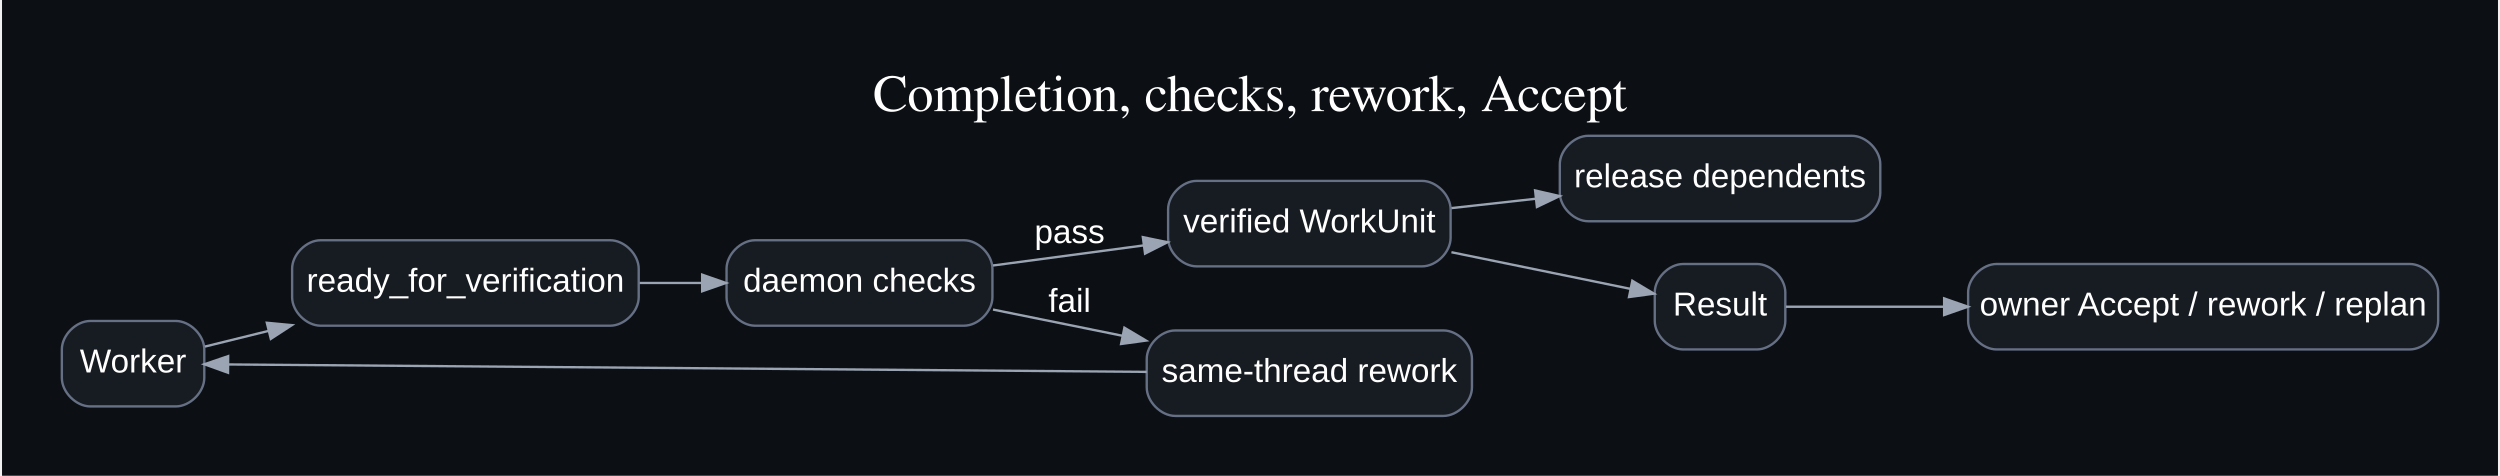
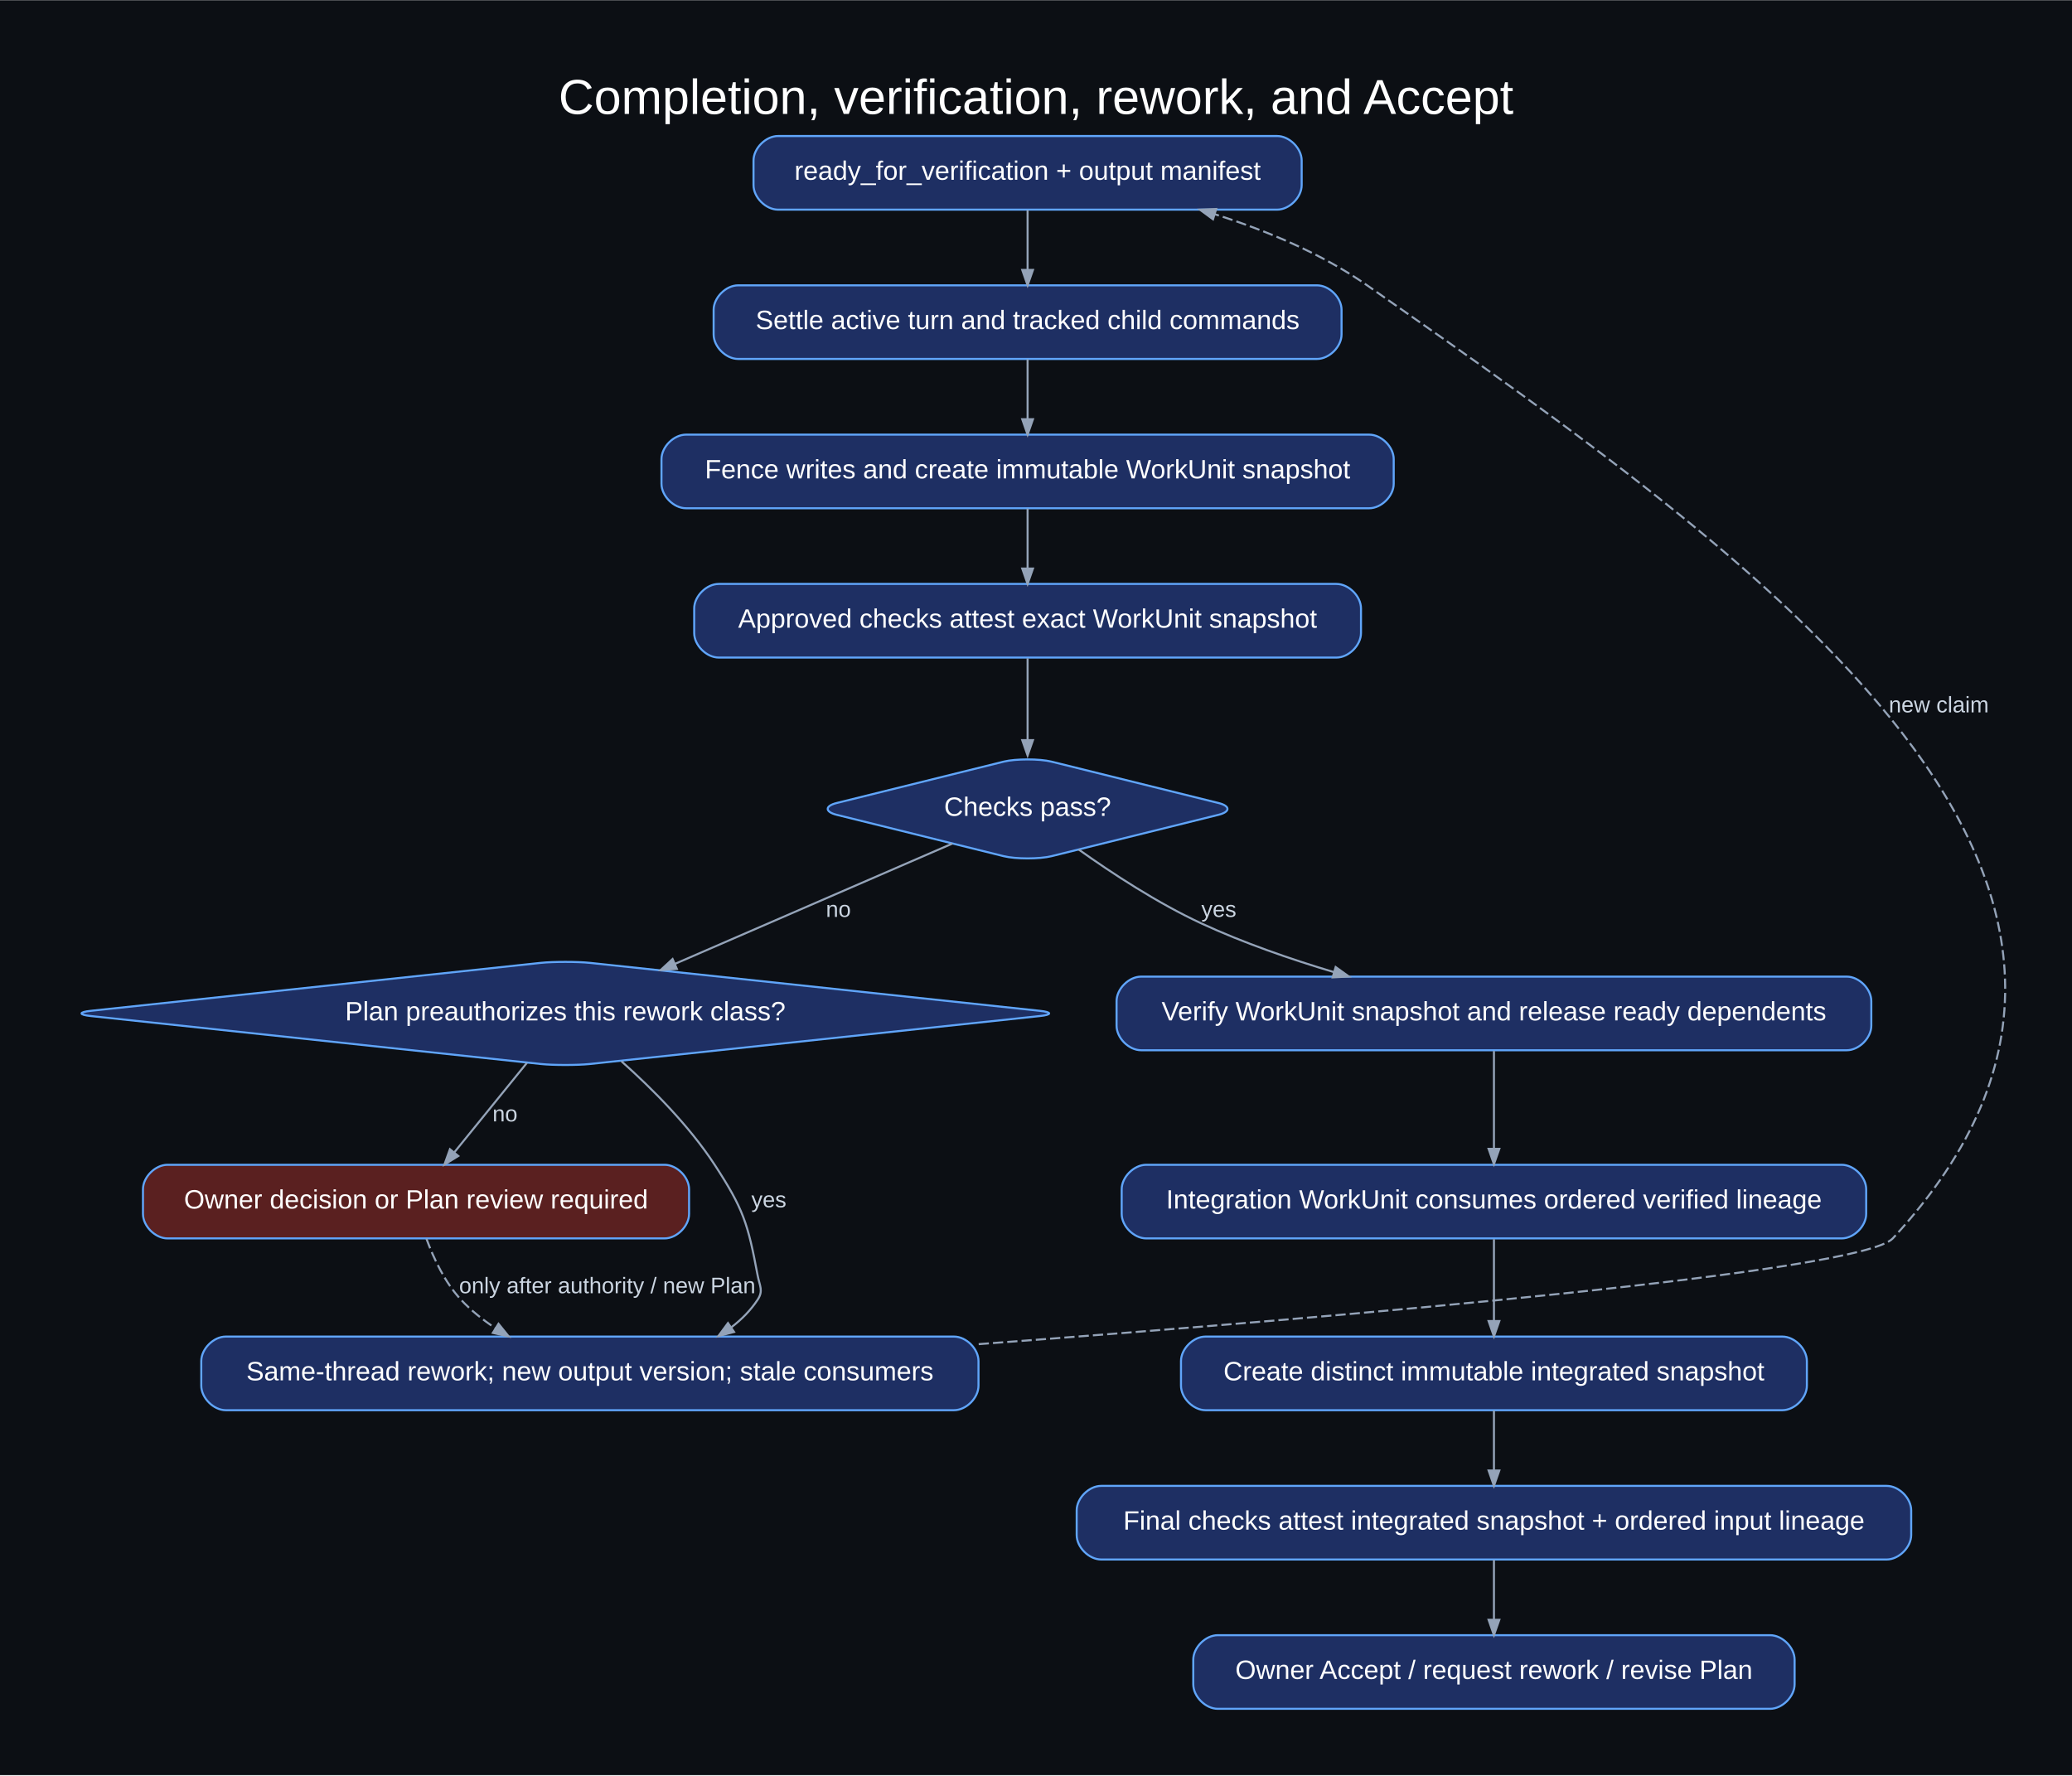
- <svg xmlns="http://www.w3.org/2000/svg" width="1051pt" height="200pt" viewBox="0.00 0.00 1051.40 200.40">
-   <g id="graph0" class="graph" transform="scale(1 1) rotate(0) translate(25.2 175.2)">
-     <polygon fill="#0c0f14" stroke="transparent" points="-25.2,25.2 -25.2,-175.2 1026.2,-175.2 1026.2,25.2 -25.2,25.2" />
-     <text text-anchor="middle" x="500.5" y="-128.4" font-family="Times,serif" font-size="22.00" fill="white">Completion, checks, rework, Accept</text>
+ <svg xmlns="http://www.w3.org/2000/svg" width="1013pt" height="868pt" viewBox="0.00 0.00 1013.02 867.80">
+   <g id="graph0" class="graph" transform="scale(1 1) rotate(0) translate(32.4 835.4)">
+     <polygon fill="#0c0f14" stroke="transparent" points="-32.4,32.4 -32.4,-835.4 980.62,-835.4 980.62,32.4 -32.4,32.4" />
+     <text text-anchor="middle" x="474.11" y="-779.8" font-family="Arial" font-size="24.00" fill="white">Completion, verification, rework, and Accept</text>
    <g id="node1" class="node">
-       <path fill="#171b22" stroke="#667085" d="M48,-40C48,-40 12,-40 12,-40 6,-40 0,-34 0,-28 0,-28 0,-16 0,-16 0,-10 6,-4 12,-4 12,-4 48,-4 48,-4 54,-4 60,-10 60,-16 60,-16 60,-28 60,-28 60,-34 54,-40 48,-40" />
-       <text text-anchor="middle" x="30" y="-18.3" font-family="Arial" font-size="14.00" fill="white">Worker</text>
+       <path fill="#1e2f63" stroke="#60a5fa" d="M592,-769C592,-769 348,-769 348,-769 342,-769 336,-763 336,-757 336,-757 336,-745 336,-745 336,-739 342,-733 348,-733 348,-733 592,-733 592,-733 598,-733 604,-739 604,-745 604,-745 604,-757 604,-757 604,-763 598,-769 592,-769" />
+       <text text-anchor="middle" x="470" y="-747.6" font-family="Arial" font-size="13.00" fill="white">ready_for_verification + output manifest</text>
    </g>
    <g id="node2" class="node">
-       <path fill="#171b22" stroke="#667085" d="M231,-74C231,-74 109,-74 109,-74 103,-74 97,-68 97,-62 97,-62 97,-50 97,-50 97,-44 103,-38 109,-38 109,-38 231,-38 231,-38 237,-38 243,-44 243,-50 243,-50 243,-62 243,-62 243,-68 237,-74 231,-74" />
-       <text text-anchor="middle" x="170" y="-52.3" font-family="Arial" font-size="14.00" fill="white">ready_for_verification</text>
+       <path fill="#1e2f63" stroke="#60a5fa" d="M611.5,-696C611.5,-696 328.5,-696 328.5,-696 322.5,-696 316.5,-690 316.5,-684 316.5,-684 316.5,-672 316.5,-672 316.5,-666 322.5,-660 328.5,-660 328.5,-660 611.5,-660 611.5,-660 617.5,-660 623.5,-666 623.5,-672 623.5,-672 623.5,-684 623.5,-684 623.5,-690 617.5,-696 611.5,-696" />
+       <text text-anchor="middle" x="470" y="-674.6" font-family="Arial" font-size="13.00" fill="white">Settle active turn and tracked child commands</text>
    </g>
    <g id="edge1" class="edge">
-       <path fill="none" stroke="#9aa4b2" d="M60.27,-29.21C68.31,-31.19 77.45,-33.44 86.93,-35.78" />
-       <polygon fill="#9aa4b2" stroke="#9aa4b2" points="86.35,-39.24 96.9,-38.24 88.03,-32.45 86.35,-39.24" />
+       <path fill="none" stroke="#94a3b8" d="M470,-732.81C470,-724.09 470,-713.34 470,-703.75" />
+       <polygon fill="#94a3b8" stroke="#94a3b8" points="472.63,-703.53 470,-696.03 467.38,-703.53 472.63,-703.53" />
    </g>
    <g id="node3" class="node">
-       <path fill="#171b22" stroke="#667085" d="M380,-74C380,-74 292,-74 292,-74 286,-74 280,-68 280,-62 280,-62 280,-50 280,-50 280,-44 286,-38 292,-38 292,-38 380,-38 380,-38 386,-38 392,-44 392,-50 392,-50 392,-62 392,-62 392,-68 386,-74 380,-74" />
-       <text text-anchor="middle" x="336" y="-52.3" font-family="Arial" font-size="14.00" fill="white">daemon checks</text>
+       <path fill="#1e2f63" stroke="#60a5fa" d="M637,-623C637,-623 303,-623 303,-623 297,-623 291,-617 291,-611 291,-611 291,-599 291,-599 291,-593 297,-587 303,-587 303,-587 637,-587 637,-587 643,-587 649,-593 649,-599 649,-599 649,-611 649,-611 649,-617 643,-623 637,-623" />
+       <text text-anchor="middle" x="470" y="-601.6" font-family="Arial" font-size="13.00" fill="white">Fence writes and create immutable WorkUnit snapshot</text>
    </g>
    <g id="edge2" class="edge">
-       <path fill="none" stroke="#9aa4b2" d="M243.41,-56C252.17,-56 261.07,-56 269.72,-56" />
-       <polygon fill="#9aa4b2" stroke="#9aa4b2" points="269.73,-59.5 279.73,-56 269.73,-52.5 269.73,-59.5" />
+       <path fill="none" stroke="#94a3b8" d="M470,-659.81C470,-651.09 470,-640.34 470,-630.75" />
+       <polygon fill="#94a3b8" stroke="#94a3b8" points="472.63,-630.53 470,-623.03 467.38,-630.53 472.63,-630.53" />
    </g>
    <g id="node4" class="node">
-       <path fill="#171b22" stroke="#667085" d="M582,-36C582,-36 469,-36 469,-36 463,-36 457,-30 457,-24 457,-24 457,-12 457,-12 457,-6 463,0 469,0 469,0 582,0 582,0 588,0 594,-6 594,-12 594,-12 594,-24 594,-24 594,-30 588,-36 582,-36" />
-       <text text-anchor="middle" x="525.5" y="-14.3" font-family="Arial" font-size="14.00" fill="white">same-thread rework</text>
+       <path fill="#1e2f63" stroke="#60a5fa" d="M621,-550C621,-550 319,-550 319,-550 313,-550 307,-544 307,-538 307,-538 307,-526 307,-526 307,-520 313,-514 319,-514 319,-514 621,-514 621,-514 627,-514 633,-520 633,-526 633,-526 633,-538 633,-538 633,-544 627,-550 621,-550" />
+       <text text-anchor="middle" x="470" y="-528.6" font-family="Arial" font-size="13.00" fill="white">Approved checks attest exact WorkUnit snapshot</text>
    </g>
    <g id="edge3" class="edge">
-       <path fill="none" stroke="#9aa4b2" d="M392.24,-44.8C409.29,-41.35 428.39,-37.48 446.65,-33.78" />
-       <polygon fill="#9aa4b2" stroke="#9aa4b2" points="447.59,-37.16 456.7,-31.74 446.2,-30.3 447.59,-37.16" />
-       <text text-anchor="middle" x="424.5" y="-43.8" font-family="Arial" font-size="14.00" fill="white">fail</text>
+       <path fill="none" stroke="#94a3b8" d="M470,-586.81C470,-578.09 470,-567.34 470,-557.75" />
+       <polygon fill="#94a3b8" stroke="#94a3b8" points="472.63,-557.53 470,-550.03 467.38,-557.53 472.63,-557.53" />
    </g>
    <g id="node5" class="node">
-       <path fill="#171b22" stroke="#667085" d="M573,-99C573,-99 478,-99 478,-99 472,-99 466,-93 466,-87 466,-87 466,-75 466,-75 466,-69 472,-63 478,-63 478,-63 573,-63 573,-63 579,-63 585,-69 585,-75 585,-75 585,-87 585,-87 585,-93 579,-99 573,-99" />
-       <text text-anchor="middle" x="525.5" y="-77.3" font-family="Arial" font-size="14.00" fill="white">verified WorkUnit</text>
+       <path fill="#1e2f63" stroke="#60a5fa" d="M458.35,-463.12C458.35,-463.12 376.65,-442.88 376.65,-442.88 370.82,-441.44 370.82,-438.56 376.65,-437.12 376.65,-437.12 458.35,-416.88 458.35,-416.88 464.18,-415.44 475.82,-415.44 481.65,-416.88 481.65,-416.88 563.35,-437.12 563.35,-437.12 569.18,-438.56 569.18,-441.44 563.35,-442.88 563.35,-442.88 481.65,-463.12 481.65,-463.12 475.82,-464.56 464.18,-464.56 458.35,-463.12" />
+       <text text-anchor="middle" x="470" y="-436.6" font-family="Arial" font-size="13.00" fill="white">Checks pass?</text>
+     </g>
+     <g id="edge4" class="edge">
+       <path fill="none" stroke="#94a3b8" d="M470,-513.65C470,-502.37 470,-487.32 470,-473.84" />
+       <polygon fill="#94a3b8" stroke="#94a3b8" points="472.63,-473.63 470,-466.13 467.38,-473.63 472.63,-473.63" />
+     </g>
+     <g id="node6" class="node">
+       <path fill="#1e2f63" stroke="#60a5fa" d="M232.07,-364.73C232.07,-364.73 11.93,-341.27 11.93,-341.27 5.97,-340.64 5.97,-339.36 11.93,-338.73 11.93,-338.73 232.07,-315.27 232.07,-315.27 238.03,-314.64 249.97,-314.64 255.93,-315.27 255.93,-315.27 476.07,-338.73 476.07,-338.73 482.03,-339.36 482.03,-340.64 476.07,-341.27 476.07,-341.27 255.93,-364.73 255.93,-364.73 249.97,-365.36 238.03,-365.36 232.07,-364.73" />
+       <text text-anchor="middle" x="244" y="-336.6" font-family="Arial" font-size="13.00" fill="white">Plan preauthorizes this rework class?</text>
+     </g>
+     <g id="edge6" class="edge">
+       <path fill="none" stroke="#94a3b8" d="M433.19,-423.04C396.41,-407.09 339.5,-382.41 297.69,-364.28" />
+       <polygon fill="#94a3b8" stroke="#94a3b8" points="298.52,-361.78 290.59,-361.2 296.43,-366.6 298.52,-361.78" />
+       <text text-anchor="middle" x="377.5" y="-387.2" font-family="Arial" font-size="11.00" fill="#cbd5e1">no</text>
+     </g>
+     <g id="node9" class="node">
+       <path fill="#1e2f63" stroke="#60a5fa" d="M870.5,-358C870.5,-358 525.5,-358 525.5,-358 519.5,-358 513.5,-352 513.5,-346 513.5,-346 513.5,-334 513.5,-334 513.5,-328 519.5,-322 525.5,-322 525.5,-322 870.5,-322 870.5,-322 876.5,-322 882.5,-328 882.5,-334 882.5,-334 882.5,-346 882.5,-346 882.5,-352 876.5,-358 870.5,-358" />
+       <text text-anchor="middle" x="698" y="-336.6" font-family="Arial" font-size="13.00" fill="white">Verify WorkUnit snapshot and release ready dependents</text>
    </g>
    <g id="edge5" class="edge">
-       <path fill="none" stroke="#9aa4b2" d="M392.24,-63.37C412.11,-66.01 434.77,-69.04 455.65,-71.82" />
-       <polygon fill="#9aa4b2" stroke="#9aa4b2" points="455.36,-75.31 465.74,-73.16 456.29,-68.37 455.36,-75.31" />
-       <text text-anchor="middle" x="424.5" y="-72.8" font-family="Arial" font-size="14.00" fill="white">pass</text>
-     </g>
-     <g id="edge4" class="edge">
-       <path fill="none" stroke="#9aa4b2" d="M456.99,-18.55C352.3,-19.4 154.11,-21 70.16,-21.68" />
-       <polygon fill="#9aa4b2" stroke="#9aa4b2" points="70,-18.18 60.03,-21.76 70.06,-25.18 70,-18.18" />
-     </g>
-     <g id="node6" class="node">
-       <path fill="#171b22" stroke="#667085" d="M754,-118C754,-118 643,-118 643,-118 637,-118 631,-112 631,-106 631,-106 631,-94 631,-94 631,-88 637,-82 643,-82 643,-82 754,-82 754,-82 760,-82 766,-88 766,-94 766,-94 766,-106 766,-106 766,-112 760,-118 754,-118" />
-       <text text-anchor="middle" x="698.5" y="-96.3" font-family="Arial" font-size="14.00" fill="white">release dependents</text>
-     </g>
-     <g id="edge6" class="edge">
-       <path fill="none" stroke="#9aa4b2" d="M585.35,-87.54C596.82,-88.81 609,-90.17 620.95,-91.49" />
-       <polygon fill="#9aa4b2" stroke="#9aa4b2" points="620.59,-94.98 630.91,-92.6 621.36,-88.02 620.59,-94.98" />
+       <path fill="none" stroke="#94a3b8" d="M494.95,-420.17C511.34,-408.49 533.62,-393.89 555,-384 575.4,-374.56 598.38,-366.59 619.86,-360.17" />
+       <polygon fill="#94a3b8" stroke="#94a3b8" points="620.62,-362.68 627.08,-358.05 619.15,-357.64 620.62,-362.68" />
+       <text text-anchor="middle" x="563.5" y="-387.2" font-family="Arial" font-size="11.00" fill="#cbd5e1">yes</text>
    </g>
    <g id="node7" class="node">
-       <path fill="#171b22" stroke="#667085" d="M714,-64C714,-64 683,-64 683,-64 677,-64 671,-58 671,-52 671,-52 671,-40 671,-40 671,-34 677,-28 683,-28 683,-28 714,-28 714,-28 720,-28 726,-34 726,-40 726,-40 726,-52 726,-52 726,-58 720,-64 714,-64" />
-       <text text-anchor="middle" x="698.5" y="-42.3" font-family="Arial" font-size="14.00" fill="white">Result</text>
+       <path fill="#5a2020" stroke="#60a5fa" d="M292.5,-266C292.5,-266 49.5,-266 49.5,-266 43.5,-266 37.5,-260 37.5,-254 37.5,-254 37.5,-242 37.5,-242 37.5,-236 43.5,-230 49.5,-230 49.5,-230 292.5,-230 292.5,-230 298.5,-230 304.5,-236 304.5,-242 304.5,-242 304.5,-254 304.5,-254 304.5,-260 298.5,-266 292.5,-266" />
+       <text text-anchor="middle" x="171" y="-244.6" font-family="Arial" font-size="13.00" fill="white">Owner decision or Plan review required</text>
+     </g>
+     <g id="edge8" class="edge">
+       <path fill="none" stroke="#94a3b8" d="M225.2,-315.82C214.28,-302.36 200.58,-285.47 189.68,-272.03" />
+       <polygon fill="#94a3b8" stroke="#94a3b8" points="191.66,-270.3 184.89,-266.13 187.58,-273.61 191.66,-270.3" />
+       <text text-anchor="middle" x="214.5" y="-287.2" font-family="Arial" font-size="11.00" fill="#cbd5e1">no</text>
+     </g>
+     <g id="node8" class="node">
+       <path fill="#1e2f63" stroke="#60a5fa" d="M434,-182C434,-182 78,-182 78,-182 72,-182 66,-176 66,-170 66,-170 66,-158 66,-158 66,-152 72,-146 78,-146 78,-146 434,-146 434,-146 440,-146 446,-152 446,-158 446,-158 446,-170 446,-170 446,-176 440,-182 434,-182" />
+       <text text-anchor="middle" x="256" y="-160.6" font-family="Arial" font-size="13.00" fill="white">Same-thread rework; new output version; stale consumers</text>
    </g>
    <g id="edge7" class="edge">
-       <path fill="none" stroke="#9aa4b2" d="M585.35,-68.95C610.37,-63.83 638.77,-58.02 660.74,-53.52" />
-       <polygon fill="#9aa4b2" stroke="#9aa4b2" points="661.55,-56.93 670.65,-51.5 660.15,-50.07 661.55,-56.93" />
+       <path fill="none" stroke="#94a3b8" d="M271.45,-316.59C286.5,-303.18 304.56,-285.06 317,-266 331.07,-244.43 333.25,-237.31 338,-212 338.98,-206.76 340.94,-204.45 338,-200 334.58,-194.82 330.22,-190.41 325.3,-186.65" />
+       <polygon fill="#94a3b8" stroke="#94a3b8" points="326.48,-184.27 318.8,-182.22 323.52,-188.61 326.48,-184.27" />
+       <text text-anchor="middle" x="343.5" y="-245.2" font-family="Arial" font-size="11.00" fill="#cbd5e1">yes</text>
    </g>
-     <g id="node8" class="node">
-       <path fill="#171b22" stroke="#667085" d="M989,-64C989,-64 815,-64 815,-64 809,-64 803,-58 803,-52 803,-52 803,-40 803,-40 803,-34 809,-28 815,-28 815,-28 989,-28 989,-28 995,-28 1001,-34 1001,-40 1001,-40 1001,-52 1001,-52 1001,-58 995,-64 989,-64" />
-       <text text-anchor="middle" x="902" y="-42.3" font-family="Arial" font-size="14.00" fill="white">owner Accept / rework / replan</text>
+     <g id="edge9" class="edge">
+       <path fill="none" stroke="#94a3b8" stroke-dasharray="5,2" d="M176.1,-229.82C179.63,-220.18 185.13,-208.43 193,-200 197.83,-194.83 203.59,-190.23 209.65,-186.21" />
+       <polygon fill="#94a3b8" stroke="#94a3b8" points="211.33,-188.26 216.31,-182.07 208.55,-183.8 211.33,-188.26" />
+       <text text-anchor="middle" x="264.5" y="-203.2" font-family="Arial" font-size="11.00" fill="#cbd5e1">only after authority / new Plan</text>
    </g>
-     <g id="edge8" class="edge">
-       <path fill="none" stroke="#9aa4b2" d="M726.26,-46C743.76,-46 767.9,-46 792.65,-46" />
-       <polygon fill="#9aa4b2" stroke="#9aa4b2" points="792.9,-49.5 802.9,-46 792.9,-42.5 792.9,-49.5" />
+     <g id="edge10" class="edge">
+       <path fill="none" stroke="#94a3b8" stroke-dasharray="5,2" d="M446.09,-178.3C628.23,-191.97 877.76,-213.53 893,-230 1053.61,-403.63 829.87,-560.52 636,-696 613.86,-711.47 587.02,-722.71 561.43,-730.8" />
+       <polygon fill="#94a3b8" stroke="#94a3b8" points="560.65,-728.29 554.25,-733 562.19,-733.31 560.65,-728.29" />
+       <text text-anchor="middle" x="915.5" y="-487.2" font-family="Arial" font-size="11.00" fill="#cbd5e1">new claim</text>
+     </g>
+     <g id="node10" class="node">
+       <path fill="#1e2f63" stroke="#60a5fa" d="M868,-266C868,-266 528,-266 528,-266 522,-266 516,-260 516,-254 516,-254 516,-242 516,-242 516,-236 522,-230 528,-230 528,-230 868,-230 868,-230 874,-230 880,-236 880,-242 880,-242 880,-254 880,-254 880,-260 874,-266 868,-266" />
+       <text text-anchor="middle" x="698" y="-244.6" font-family="Arial" font-size="13.00" fill="white">Integration WorkUnit consumes ordered verified lineage</text>
+     </g>
+     <g id="edge11" class="edge">
+       <path fill="none" stroke="#94a3b8" d="M698,-321.65C698,-308.08 698,-289.03 698,-273.84" />
+       <polygon fill="#94a3b8" stroke="#94a3b8" points="700.63,-273.8 698,-266.3 695.38,-273.8 700.63,-273.8" />
+     </g>
+     <g id="node11" class="node">
+       <path fill="#1e2f63" stroke="#60a5fa" d="M839,-182C839,-182 557,-182 557,-182 551,-182 545,-176 545,-170 545,-170 545,-158 545,-158 545,-152 551,-146 557,-146 557,-146 839,-146 839,-146 845,-146 851,-152 851,-158 851,-158 851,-170 851,-170 851,-176 845,-182 839,-182" />
+       <text text-anchor="middle" x="698" y="-160.6" font-family="Arial" font-size="13.00" fill="white">Create distinct immutable integrated snapshot</text>
+     </g>
+     <g id="edge12" class="edge">
+       <path fill="none" stroke="#94a3b8" d="M698,-229.61C698,-218.01 698,-202.58 698,-189.71" />
+       <polygon fill="#94a3b8" stroke="#94a3b8" points="700.63,-189.58 698,-182.08 695.38,-189.58 700.63,-189.58" />
+     </g>
+     <g id="node12" class="node">
+       <path fill="#1e2f63" stroke="#60a5fa" d="M890,-109C890,-109 506,-109 506,-109 500,-109 494,-103 494,-97 494,-97 494,-85 494,-85 494,-79 500,-73 506,-73 506,-73 890,-73 890,-73 896,-73 902,-79 902,-85 902,-85 902,-97 902,-97 902,-103 896,-109 890,-109" />
+       <text text-anchor="middle" x="698" y="-87.6" font-family="Arial" font-size="13.00" fill="white">Final checks attest integrated snapshot + ordered input lineage</text>
+     </g>
+     <g id="edge13" class="edge">
+       <path fill="none" stroke="#94a3b8" d="M698,-145.81C698,-137.09 698,-126.34 698,-116.75" />
+       <polygon fill="#94a3b8" stroke="#94a3b8" points="700.63,-116.53 698,-109.03 695.38,-116.53 700.63,-116.53" />
+     </g>
+     <g id="node13" class="node">
+       <path fill="#1e2f63" stroke="#60a5fa" d="M833,-36C833,-36 563,-36 563,-36 557,-36 551,-30 551,-24 551,-24 551,-12 551,-12 551,-6 557,0 563,0 563,0 833,0 833,0 839,0 845,-6 845,-12 845,-12 845,-24 845,-24 845,-30 839,-36 833,-36" />
+       <text text-anchor="middle" x="698" y="-14.6" font-family="Arial" font-size="13.00" fill="white">Owner Accept / request rework / revise Plan</text>
+     </g>
+     <g id="edge14" class="edge">
+       <path fill="none" stroke="#94a3b8" d="M698,-72.81C698,-64.09 698,-53.34 698,-43.75" />
+       <polygon fill="#94a3b8" stroke="#94a3b8" points="700.63,-43.53 698,-36.03 695.38,-43.53 700.63,-43.53" />
    </g>
  </g>
</svg>
